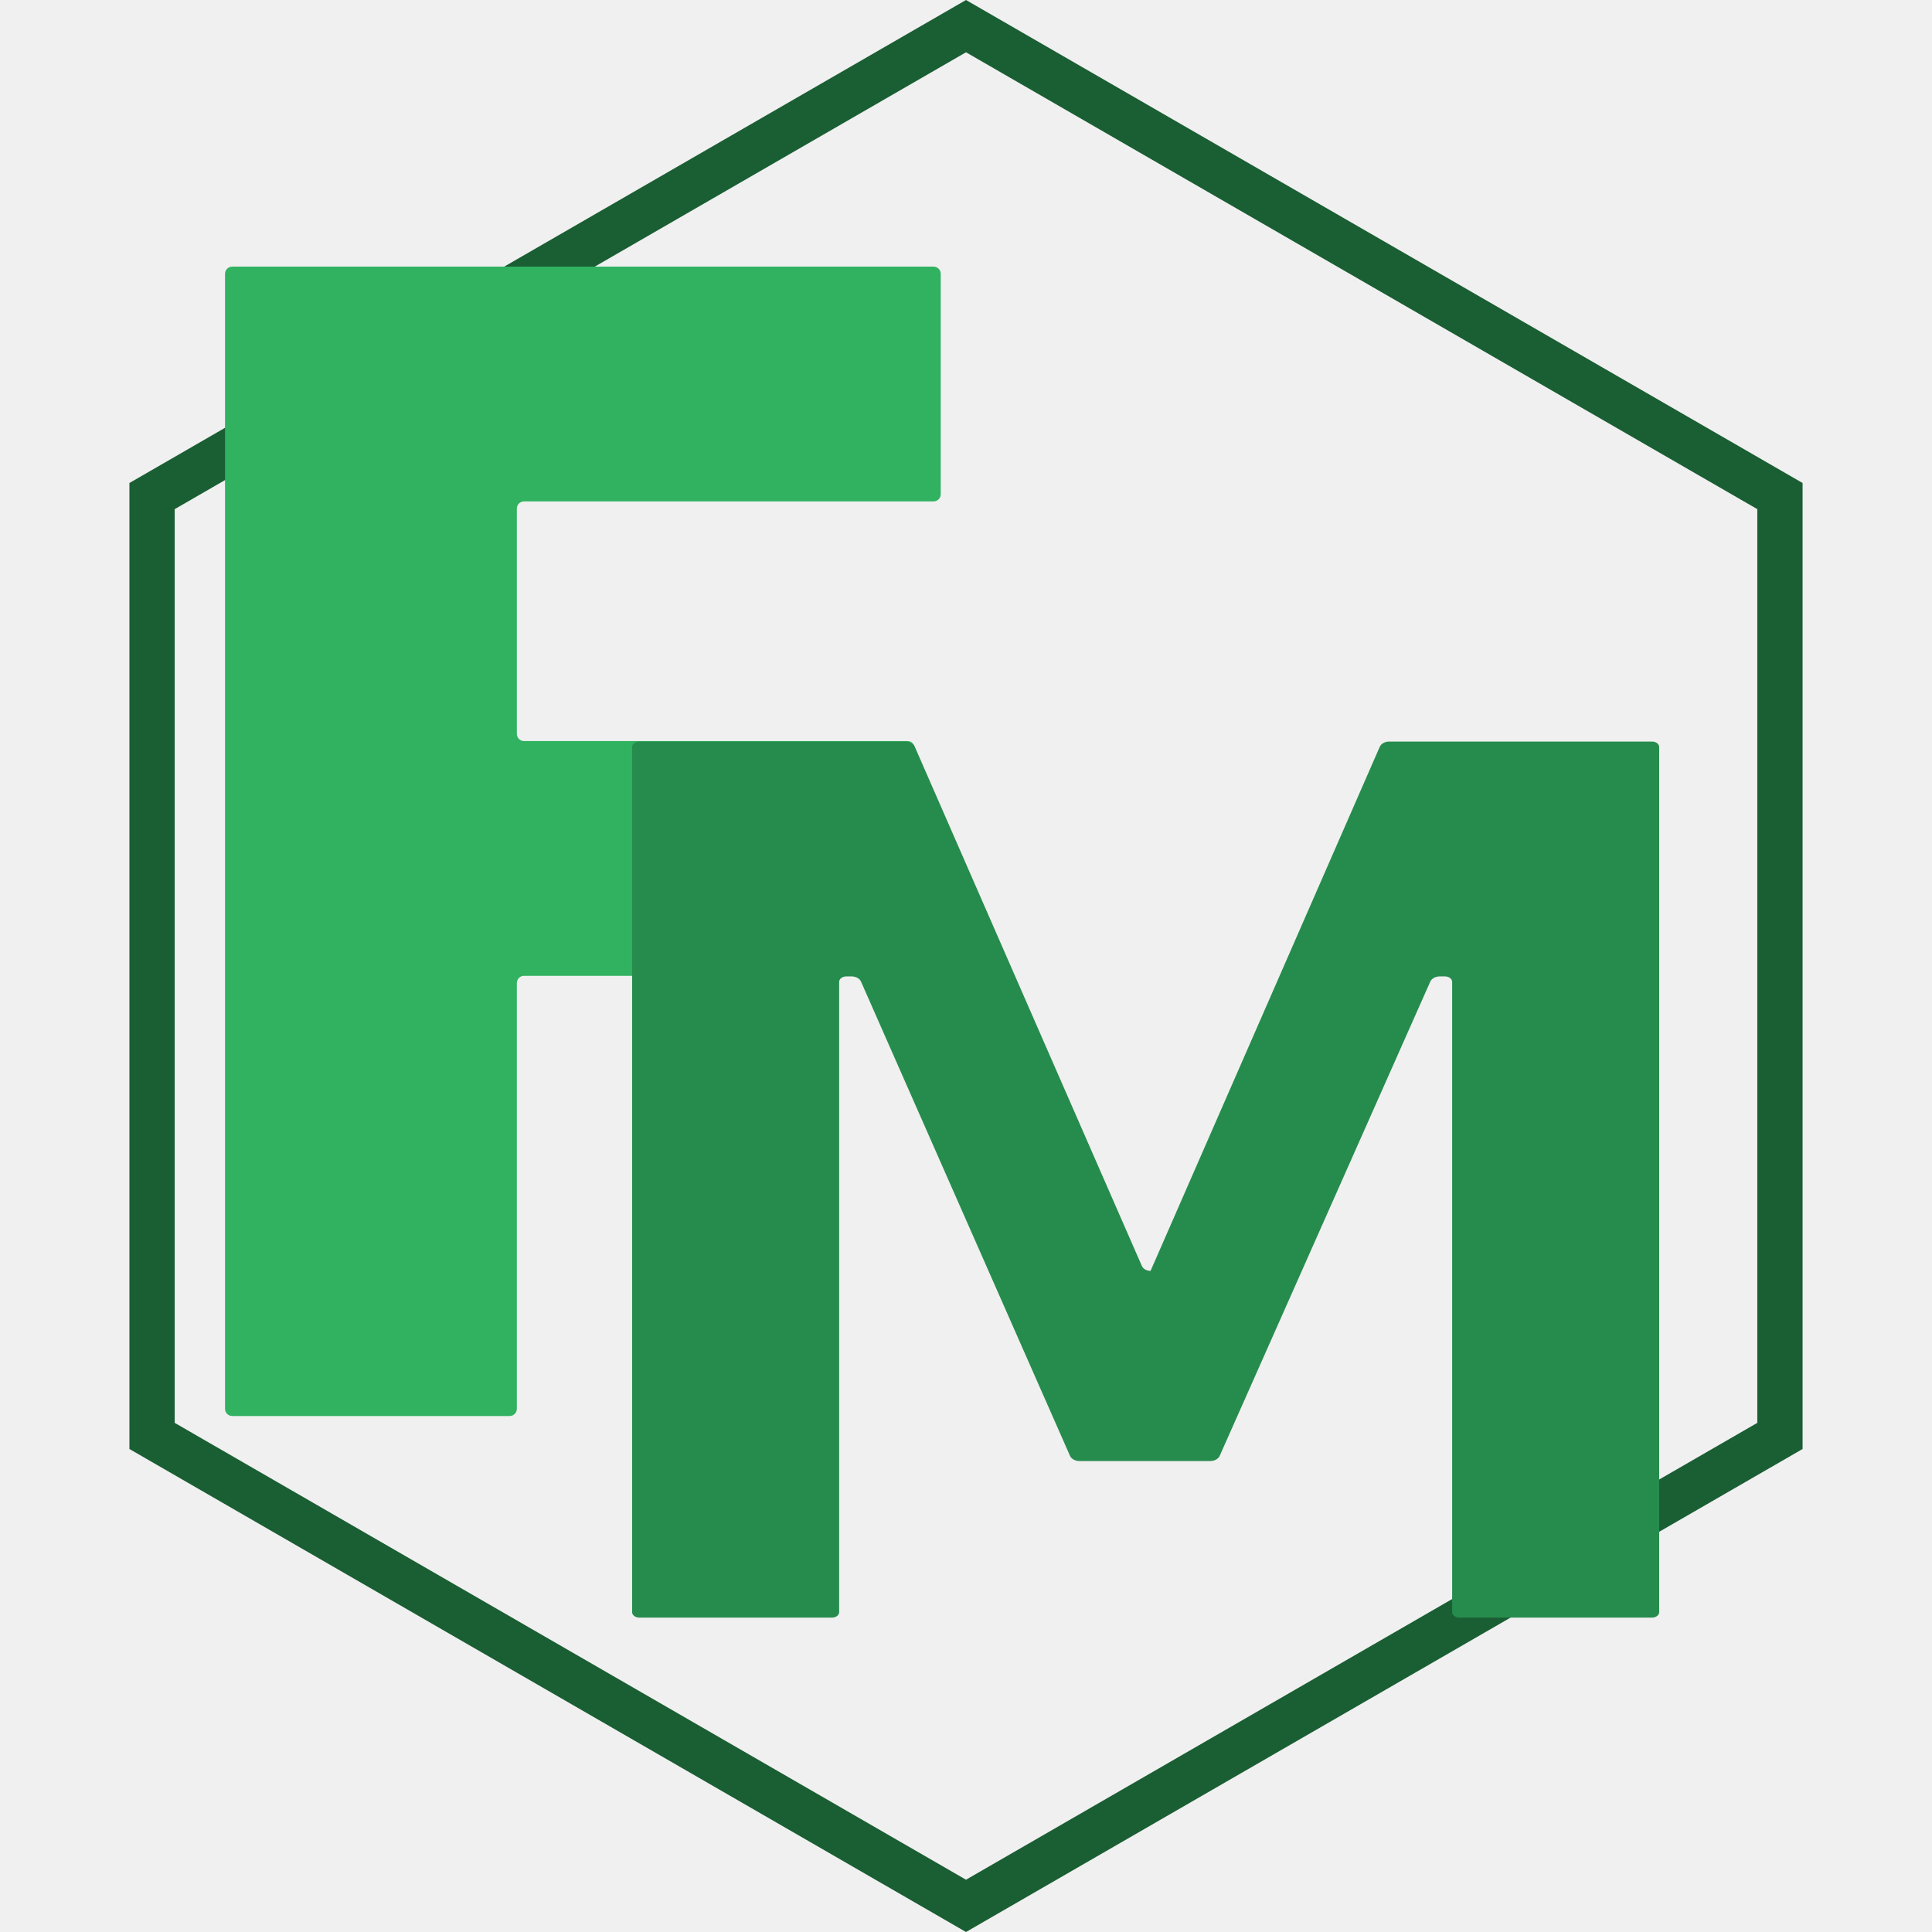
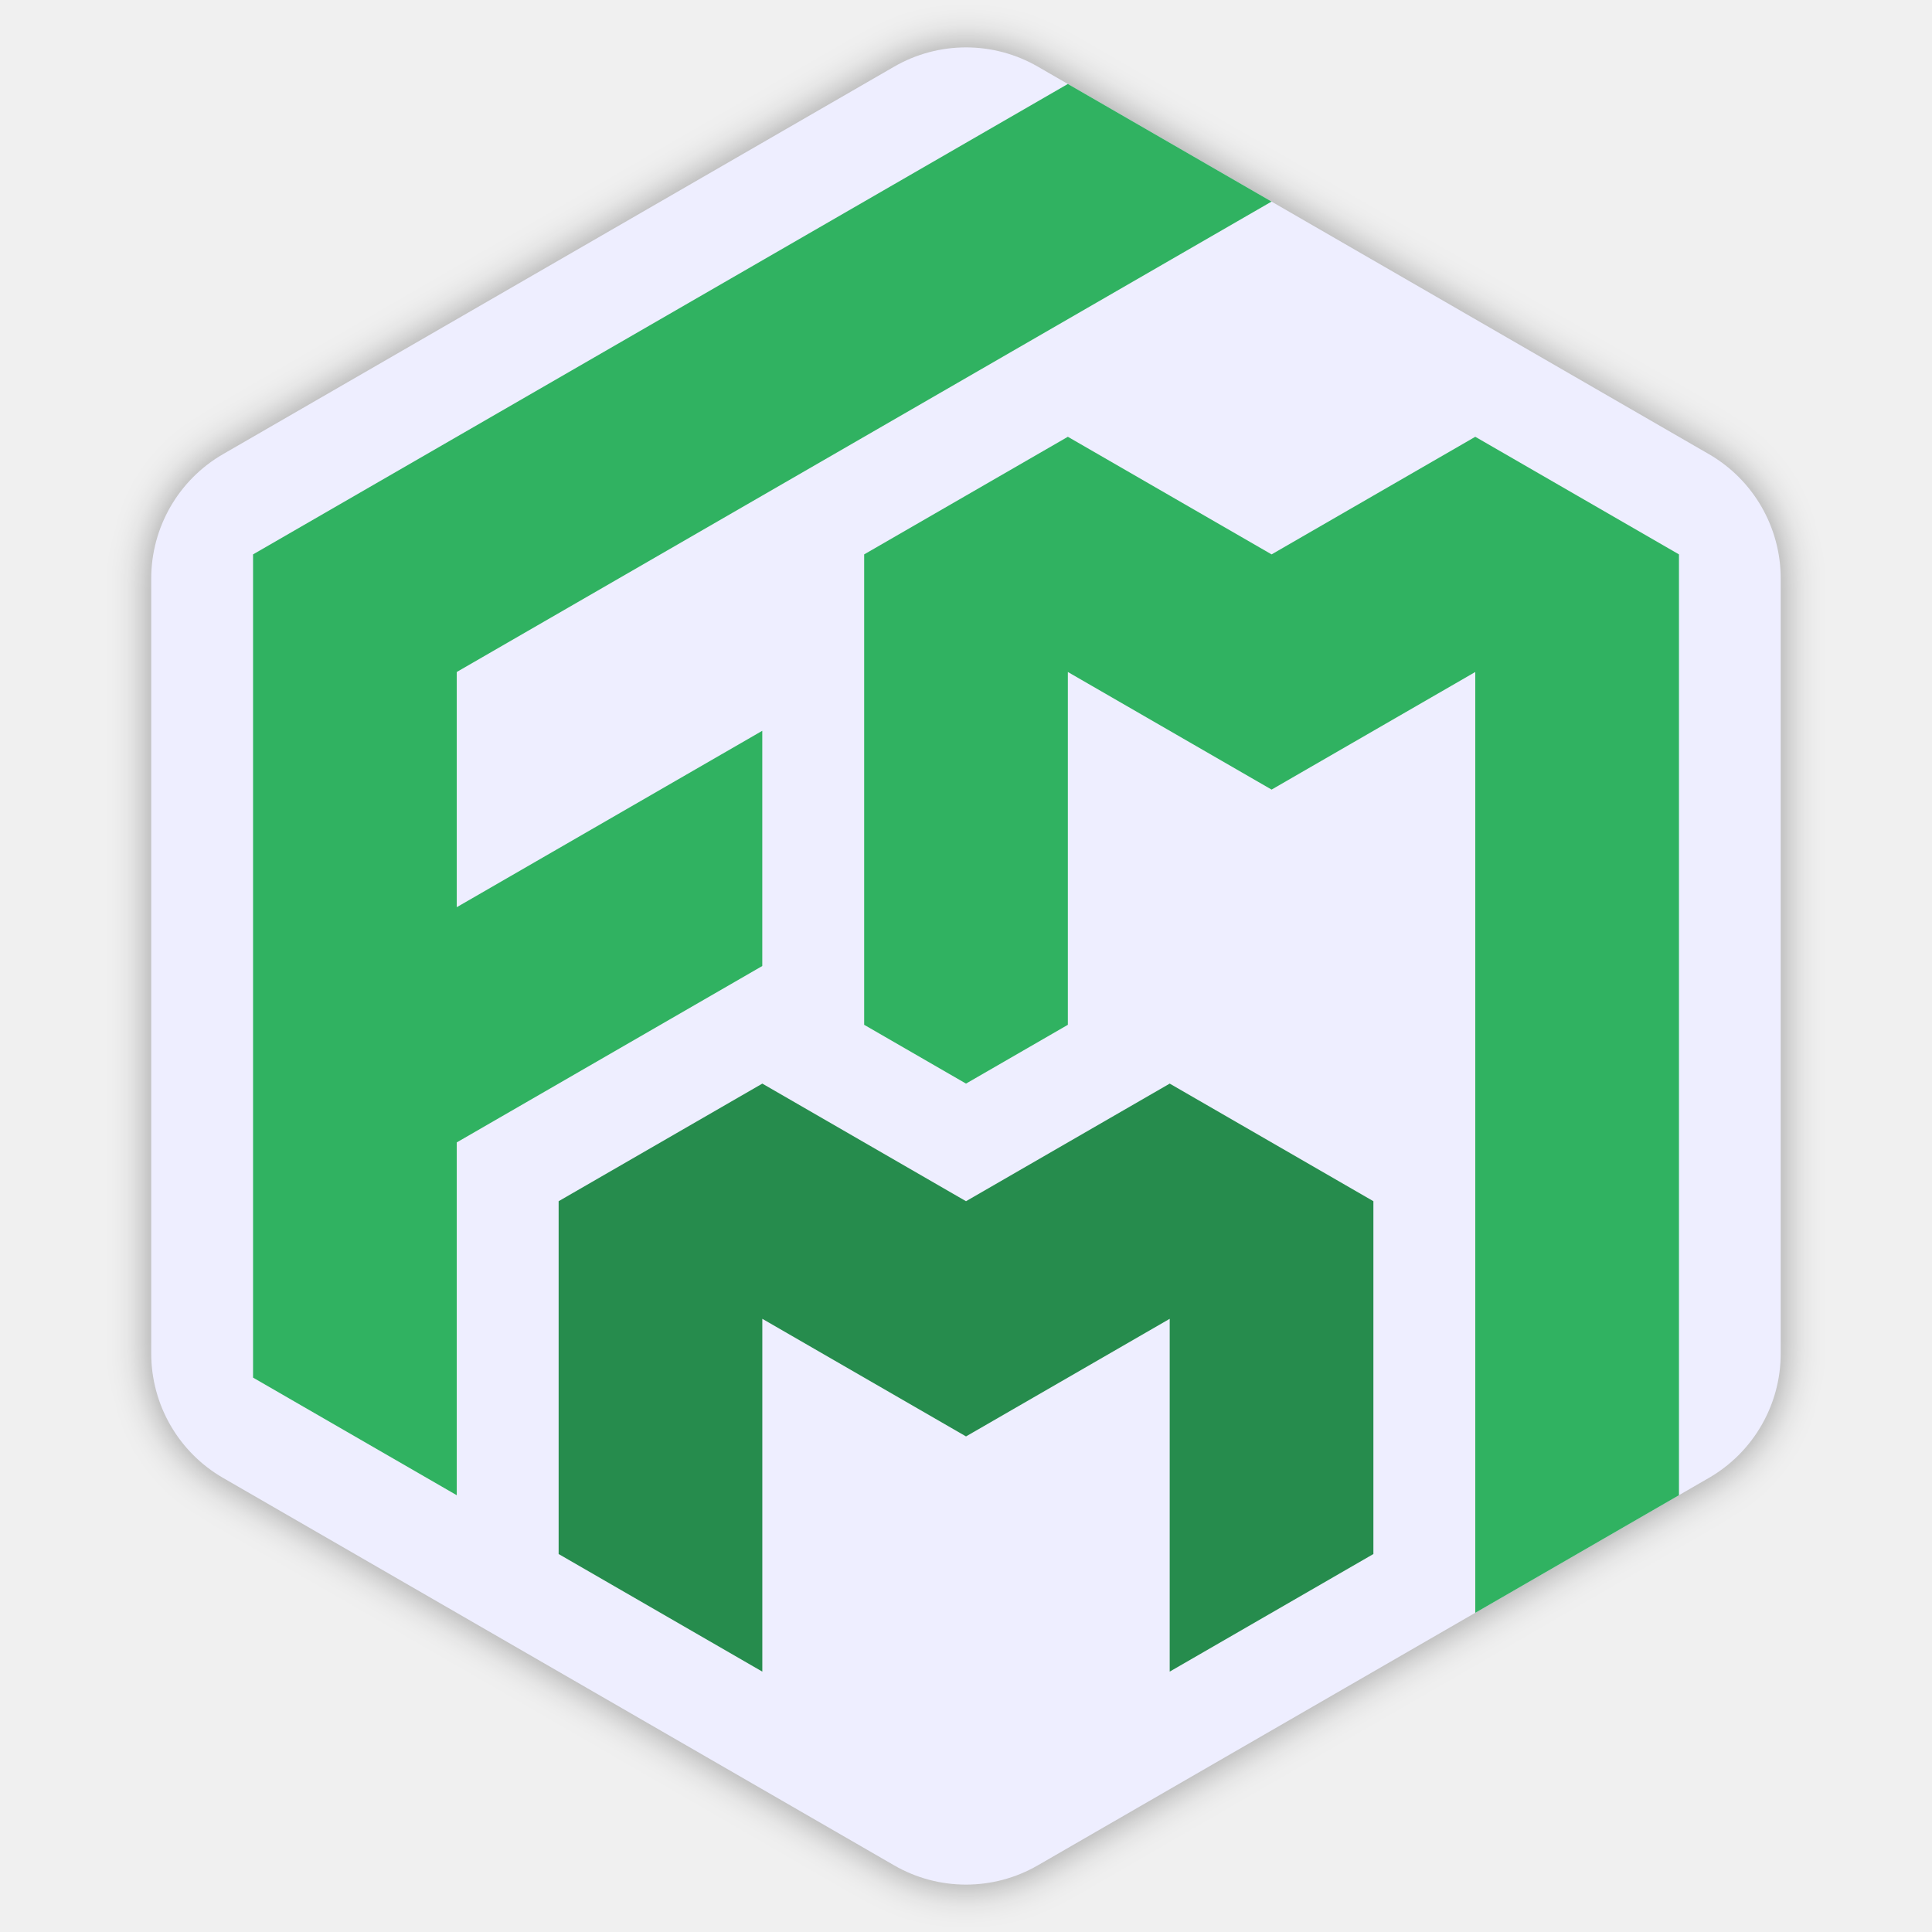
- <svg xmlns="http://www.w3.org/2000/svg" xmlns:xlink="http://www.w3.org/1999/xlink" viewBox="0 0 1024 1024" height="1024" width="1024" xml:space="preserve" version="1.1" id="svg2">
-   <defs id="defs6">
-     <linearGradient id="linearGradient6">
-       <stop style="stop-color:#bcbcf7;stop-opacity:1;" offset="0" id="stop5" />
-       <stop style="stop-color:#7979ef;stop-opacity:1;" offset="1" id="stop6" />
-     </linearGradient>
-     <linearGradient id="linearGradient6776">
-       <stop id="stop6778" offset="0" style="stop-color:#4646bc;stop-opacity:1;" />
-       <stop id="stop6780" offset="1" style="stop-color:#35348d;stop-opacity:1;" />
-     </linearGradient>
-     <linearGradient id="linearGradient6769">
-       <stop style="stop-color:#bcbcf7;stop-opacity:1;" offset="0" id="stop6771" />
-       <stop style="stop-color:#7979ef;stop-opacity:1;" offset="1" id="stop6773" />
-     </linearGradient>
-     <radialGradient gradientUnits="userSpaceOnUse" gradientTransform="matrix(-7.1247369e-7,9.450309,10.90358,6.6992419e-7,-3394.185,-926.1431)" r="45.057" fy="391.853" fx="136" cy="391.853" cx="136" id="radialGradient6753" xlink:href="#linearGradient6769" />
-     <radialGradient gradientUnits="userSpaceOnUse" gradientTransform="matrix(-4.31327,0,3.5439812e-6,3.425707,832.8893,-455.5892)" r="91.71" fy="256.25" fx="74.792" cy="256.25" cx="74.792" id="radialGradient6763" xlink:href="#linearGradient6" />
-     <radialGradient gradientUnits="userSpaceOnUse" gradientTransform="matrix(-4.703426e-6,1.794631,1.71579,0,91.8966,66.62727)" r="126.433" fy="275.006" fx="120" cy="275.006" cx="120" id="radialGradient6782" xlink:href="#linearGradient6776" />
-     <filter height="1.039" y="-0.019" width="1.062" x="-0.031" id="filter4757" style="color-interpolation-filters:sRGB">
-       <feGaussianBlur id="feGaussianBlur4759" stdDeviation="8.839" />
-     </filter>
-     <filter style="color-interpolation-filters:sRGB" id="filter15" x="-0.026" y="-0.028" width="1.052" height="1.056">
-       <feGaussianBlur stdDeviation="6.56" id="feGaussianBlur15" />
+ <svg xmlns="http://www.w3.org/2000/svg" width="512" height="512" viewBox="0 0 512 512" version="1.1" id="svg1">
+   <defs id="defs1">
+     <filter style="color-interpolation-filters:sRGB" id="filter18" x="-0.029" y="-0.026" width="1.058" height="1.052">
+       <feGaussianBlur stdDeviation="0.504" id="feGaussianBlur18" />
    </filter>
  </defs>
-   <g transform="matrix(1.105032,0,0,-1.105032,-27.78385,1067.31)" id="g10" style="display:none">
-     <path transform="matrix(0.8,0,0,-0.8,753.6,960)" id="path6833" d="m -227.475,28.004 c -88.788,154.494 -85,354.184 2.895,508.325 29.954,56.179 67.5,107.748 100.934,161.815 -20.749,53.727 -62.061,110.025 -110.736,133.578 21.872,-82.858 -37.888,-156.898 -89.734,-214.379 -28.618,-33.19 2.05,42.945 -0.404,60.755 11.088,57.037 -30.254,115.071 -86.245,127.427 -59.176,-18.568 -93.467,-90.094 -65.008,-146.643 30.577,-59.838 65.164,-123.077 57.409,-192.903 -4.059,-50.122 -25.172,-99.447 -60.446,-135.405 -3.391,83.898 -54.241,156.003 -116.043,208.932 -59.532,61.327 -77.948,152.026 -76.237,234.962 4.444,160.217 126.645,313.295 287.873,337.38 C -244.815,1136.095 -101.653,1057.06 -35.47,935.15 35.497,823.386 9.99,680.252 -38.993,565.214 -89.67,445.151 -166.005,335.845 -197.901,208.031 -214.002,149.304 -224.438,88.855 -227.475,28.004 Z" style="color:#000000;clip-rule:nonzero;display:inline;overflow:visible;visibility:visible;opacity:0.6;isolation:auto;mix-blend-mode:normal;color-interpolation:sRGB;color-interpolation-filters:linearRGB;solid-color:#000000;solid-opacity:1;fill:#000000;fill-opacity:1;fill-rule:nonzero;stroke:none;stroke-width:2.103;stroke-linecap:butt;stroke-linejoin:miter;stroke-miterlimit:4;stroke-dasharray:none;stroke-dashoffset:0;stroke-opacity:1;filter:url(#filter4757);color-rendering:auto;image-rendering:auto;shape-rendering:auto;text-rendering:auto;enable-background:accumulate" />
-     <path id="path6580" d="M 361.909,712.97 C 376,600 208.233,362.136 208.233,362.136 213.575,207.38 333.543,84.791 479.824,84.612 615.178,84.762 729.846,190.216 748.913,332.079 L 663.105,585.076 c 2.817,-16.942 4.274,-34.248 4.347,-51.617 0,-132.799 -79.218,-240.454 -176.937,-240.454 C 440,300 432,296 380,348 c -16,16 -22.185,40.135 -23.441,58.438 -0.674,24.993 7.06,44.694 17.469,64.309 6.247,11.753 14.022,25.719 20.697,41.97 10.689,25.346 15.982,51.795 16.108,77.275 0.088,40.059 -13.108,71.918 -25.567,92.608 -12.429,20.64 -23.358,30.37 -23.358,30.37 z" style="color:#000000;clip-rule:nonzero;display:inline;overflow:visible;visibility:visible;opacity:1;isolation:auto;mix-blend-mode:normal;color-interpolation:sRGB;color-interpolation-filters:linearRGB;solid-color:#000000;solid-opacity:1;fill:url(#radialGradient6782);fill-opacity:1;fill-rule:nonzero;stroke:none;stroke-width:2.103;stroke-linecap:butt;stroke-linejoin:miter;stroke-miterlimit:4;stroke-dasharray:none;stroke-dashoffset:0;stroke-opacity:1;color-rendering:auto;image-rendering:auto;shape-rendering:auto;text-rendering:auto;enable-background:accumulate" />
-     <path id="ellipse6599" d="m 361.913,712.955 c -3.131,-62.44 -37.86,-118.941 -84.541,-158.91 -26.55,-23.667 -44.91,-54.905 -54.545,-89 -38.122,-111.338 -2.438,-244.154 89.014,-318.997 72.202,-61.815 179.235,-79.39 266.718,-41.308 13.721,5.394 30.873,11.206 6.484,16.938 -39.837,21.647 -74.872,66.186 -66.178,113.663 10.597,30.962 37.542,55.222 41.209,89.073 8.438,54.829 -27.156,103.233 -59.917,143.198 -8.58,8.725 -32.604,41.023 -22.762,12.27 5.682,-32.63 16.904,-68.067 -0.226,-99.38 -22.485,-44.876 -81.67,-61.818 -127.512,-47.091 -44.053,14.03 -68.907,66.728 -52.638,109.865 12.706,40.124 51.686,63.798 68.54,101.877 27.509,51.737 28.086,117.752 -3.645,167.803 z" style="color:#000000;clip-rule:nonzero;display:inline;overflow:visible;visibility:visible;opacity:1;isolation:auto;mix-blend-mode:normal;color-interpolation:sRGB;color-interpolation-filters:linearRGB;solid-color:#000000;solid-opacity:1;fill:url(#radialGradient6763);fill-opacity:1;fill-rule:nonzero;stroke:none;stroke-width:2.103;stroke-linecap:butt;stroke-linejoin:miter;stroke-miterlimit:4;stroke-dasharray:none;stroke-dashoffset:0;stroke-opacity:1;color-rendering:auto;image-rendering:auto;shape-rendering:auto;text-rendering:auto;enable-background:accumulate" />
-     <path id="path6686" transform="matrix(0.8,0,0,-0.8,0,960)" d="M 703.729,6.244 C 620.659,151.63 617.399,338.179 692.846,487.43 c 57.601,122.235 161.114,222.98 188.469,358.85 7.255,22.646 3.134,66.114 6.91,77.717 63.516,-86.99 60.695,-203.64 31.545,-302.852 C 901.398,558.217 873.737,498.447 843.457,440.465 784.995,335.503 734.218,224.328 714.973,104.795 709.368,72.2 705.158,39.305 703.729,6.244 Z" style="fill:url(#radialGradient6753);fill-opacity:1;fill-rule:evenodd;stroke:none;stroke-width:1.682;stroke-linecap:butt;stroke-linejoin:miter;stroke-miterlimit:4;stroke-dasharray:none;stroke-opacity:1" />
-   </g>
-   <path style="font-variation-settings:'wght' 700;display:inline;fill:#000000;fill-opacity:0;stroke:#1a5e33;stroke-width:20.948;stroke-linecap:butt;stroke-linejoin:miter;stroke-dasharray:none;stroke-opacity:1" id="path15" d="m 557.184,842.868 -376.539,-217.395 -1e-5,-434.79 376.539,-217.395 376.539,217.395 2e-5,434.79 z" transform="matrix(1.145711,0,0,1.145711,-126.3718,44.46011)" />
-   <g id="g3" transform="matrix(1.265764,0,0,1.265764,-92.26258,-220.5426)">
-     <path id="path11" style="font-size:682.667px;font-family:'Nunito Sans';-inkscape-font-specification:'Nunito Sans, @wght=900';font-variation-settings:'wght' 900;display:none;fill:#000000;fill-opacity:0.502;filter:url(#filter15)" d="m 180.119,295.887 a 3,3 0 0 0 -3,3 v 475.281 a 3,3 0 0 0 3,3 h 116.197 a 3,3 0 0 0 3,-3 V 595.848 a 3,3 0 0 1 3,-3 h 45.264 v 266.449 a 3,2.287 0 0 0 3,2.287 h 80.697 a 3,2.287 0 0 0 3,-2.287 V 595.383 a 3,2.287 0 0 1 3,-2.287 h 2.193 a 4.172,3.18 0 0 1 3.955,2.168 l 87.518,198.592 a 4.172,3.18 0 0 0 3.957,2.168 h 54.756 a 4.183,3.188 0 0 0 3.963,-2.166 l 88.188,-198.596 a 4.183,3.188 0 0 1 3.963,-2.166 h 2.191 a 3,2.287 0 0 1 3,2.287 v 263.914 a 3,2.287 0 0 0 3,2.287 h 80.699 a 3,2.287 0 0 0 3,-2.287 V 497.041 a 3,2.287 0 0 0 -3,-2.287 H 664.605 a 4.162,3.172 0 0 0 -3.947,2.17 l -95.99,219.488 a 3.978,3.032 0 0 1 -3.68,-2.168 L 465.947,496.924 a 4.162,3.172 0 0 0 -0.232,-0.24 3,3 0 0 0 -2.828,-2.141 H 302.316 a 3,3 0 0 1 -3,-3 v -94.352 a 3,3 0 0 1 3,-3 h 171.494 a 3,3 0 0 0 3,-3 v -92.305 a 3,3 0 0 0 -3,-3 z" />
-     <path d="M 167.119,764.168 V 288.887 a 3,3 135 0 1 3,-3 h 293.691 a 3,3 45 0 1 3,3 v 92.304 a 3,3 135 0 1 -3,3 H 292.316 a 3,3 135 0 0 -3,3 v 94.352 a 3,3 45 0 0 3,3 h 160.571 a 3,3 45 0 1 3,3 l 0,92.304 a 3,3 135 0 1 -3,3 H 292.316 a 3,3 135 0 0 -3,3 v 178.32 a 3,3 135 0 1 -3,3 l -116.197,0 a 3,3 45 0 1 -3,-3 z" id="text1" style="font-size:682.667px;font-family:'Nunito Sans';-inkscape-font-specification:'Nunito Sans, @wght=900';font-variation-settings:'wght' 900;fill:#30b261" aria-label="F" />
-     <path d="M 339.579,963.035 V 487.754 a 3,3 135 0 1 3,-3 l 111.419,0 a 4.162,4.162 35.783 0 1 3.949,2.846 l 95.041,285.124 a 3.978,3.978 37.723 0 0 3.679,2.846 l 95.99,-287.97 a 4.162,4.162 144.217 0 1 3.949,-2.846 h 110.053 a 3,3 45 0 1 3,3 v 475.28 a 3,3 135 0 1 -3,3 l -80.699,0 a 3,3 45 0 1 -3,-3 V 616.779 a 3,3 45 0 0 -3,-3 l -2.192,0 a 4.183,4.183 144.349 0 0 -3.962,2.842 l -88.188,260.557 a 4.183,4.183 144.349 0 1 -3.962,2.842 h -54.757 a 4.172,4.172 35.716 0 1 -3.955,-2.844 l -87.519,-260.552 a 4.172,4.172 35.716 0 0 -3.955,-2.844 h -2.192 a 3,3 135 0 0 -3,3 l 0,346.256 a 3,3 135 0 1 -3,3 h -80.699 a 3,3 45 0 1 -3,-3 z" id="text3" style="font-size:682.667px;font-family:'Nunito Sans';-inkscape-font-specification:'Nunito Sans, @wght=700';font-variation-settings:'wght' 700;fill:#268c4d" aria-label="M" transform="matrix(1,0,0,0.762195,-2,115.2771)" />
+   <g id="layer1">
+     <g id="g13-52" transform="matrix(10.38876,0,0,10.38876,-337.7972,-55.6627)">
+       <path style="font-variation-settings:'wght' 700;fill:#000000;fill-opacity:0.376;stroke:#ffffff;stroke-width:0;stroke-dasharray:none;filter:url(#filter18)" d="M 55.325,7.058 38.206,16.942 a 3.666,3.666 120 0 0 -1.833,3.175 v 19.767 a 3.666,3.666 60 0 0 1.833,3.175 l 17.118,9.883 a 3.666,3.666 0 0 0 3.666,0 l 17.118,-9.883 a 3.666,3.666 120 0 0 1.833,-3.175 V 20.117 a 3.666,3.666 60 0 0 -1.833,-3.175 L 58.991,7.058 a 3.666,3.666 180 0 0 -3.666,0 z" id="path1-1" />
+       <path style="font-variation-settings:'wght' 700;fill:#eeeeff;fill-opacity:1;stroke:#ffffff;stroke-width:0;stroke-dasharray:none" d="M 55.325,7.058 38.206,16.942 a 3.666,3.666 120 0 0 -1.833,3.175 v 19.767 a 3.666,3.666 60 0 0 1.833,3.175 l 17.118,9.883 a 3.666,3.666 0 0 0 3.666,0 l 17.118,-9.883 a 3.666,3.666 120 0 0 1.833,-3.175 V 20.117 a 3.666,3.666 60 0 0 -1.833,-3.175 L 58.991,7.058 a 3.666,3.666 0 0 0 -3.666,0 z" id="path1-1-1" />
+       <path id="path2-1" style="font-variation-settings:'wght' 700;fill:#30b261;fill-opacity:1;stroke:#ffffff;stroke-width:0;stroke-dasharray:none" d="M 59.756,7.5 38.971,19.5 v 21 l 5.196,3 v -9 l 7.794,-4.5 v -3 -3 l -2.598,1.5 -5.196,3 V 22.5 L 64.952,10.5 Z" />
+       <path id="path3-1" style="font-variation-settings:'wght' 700;fill:#30b261;fill-opacity:1;stroke:#ffffff;stroke-width:0;stroke-dasharray:none" d="m 59.756,16.5 -2.598,1.5 -2.598,1.5 v 9 3 l 2.598,1.5 2.598,-1.5 v -3 -6 l 5.197,3 5.196,-3 V 46.5 l 5.196,-3 V 19.5 l -5.196,-3 -5.196,3 z" />
+       <path id="path4-7" style="font-variation-settings:'wght' 700;fill:#268c4d;fill-opacity:1;stroke:#ffffff;stroke-width:0;stroke-dasharray:none" d="m 51.962,33 -5.196,3 v 9 l 5.196,3 v -9 l 5.196,3 5.196,-3 v 9 l 5.196,-3 v -9 l -5.196,-3 -5.196,3 z" />
+     </g>
  </g>
</svg>
